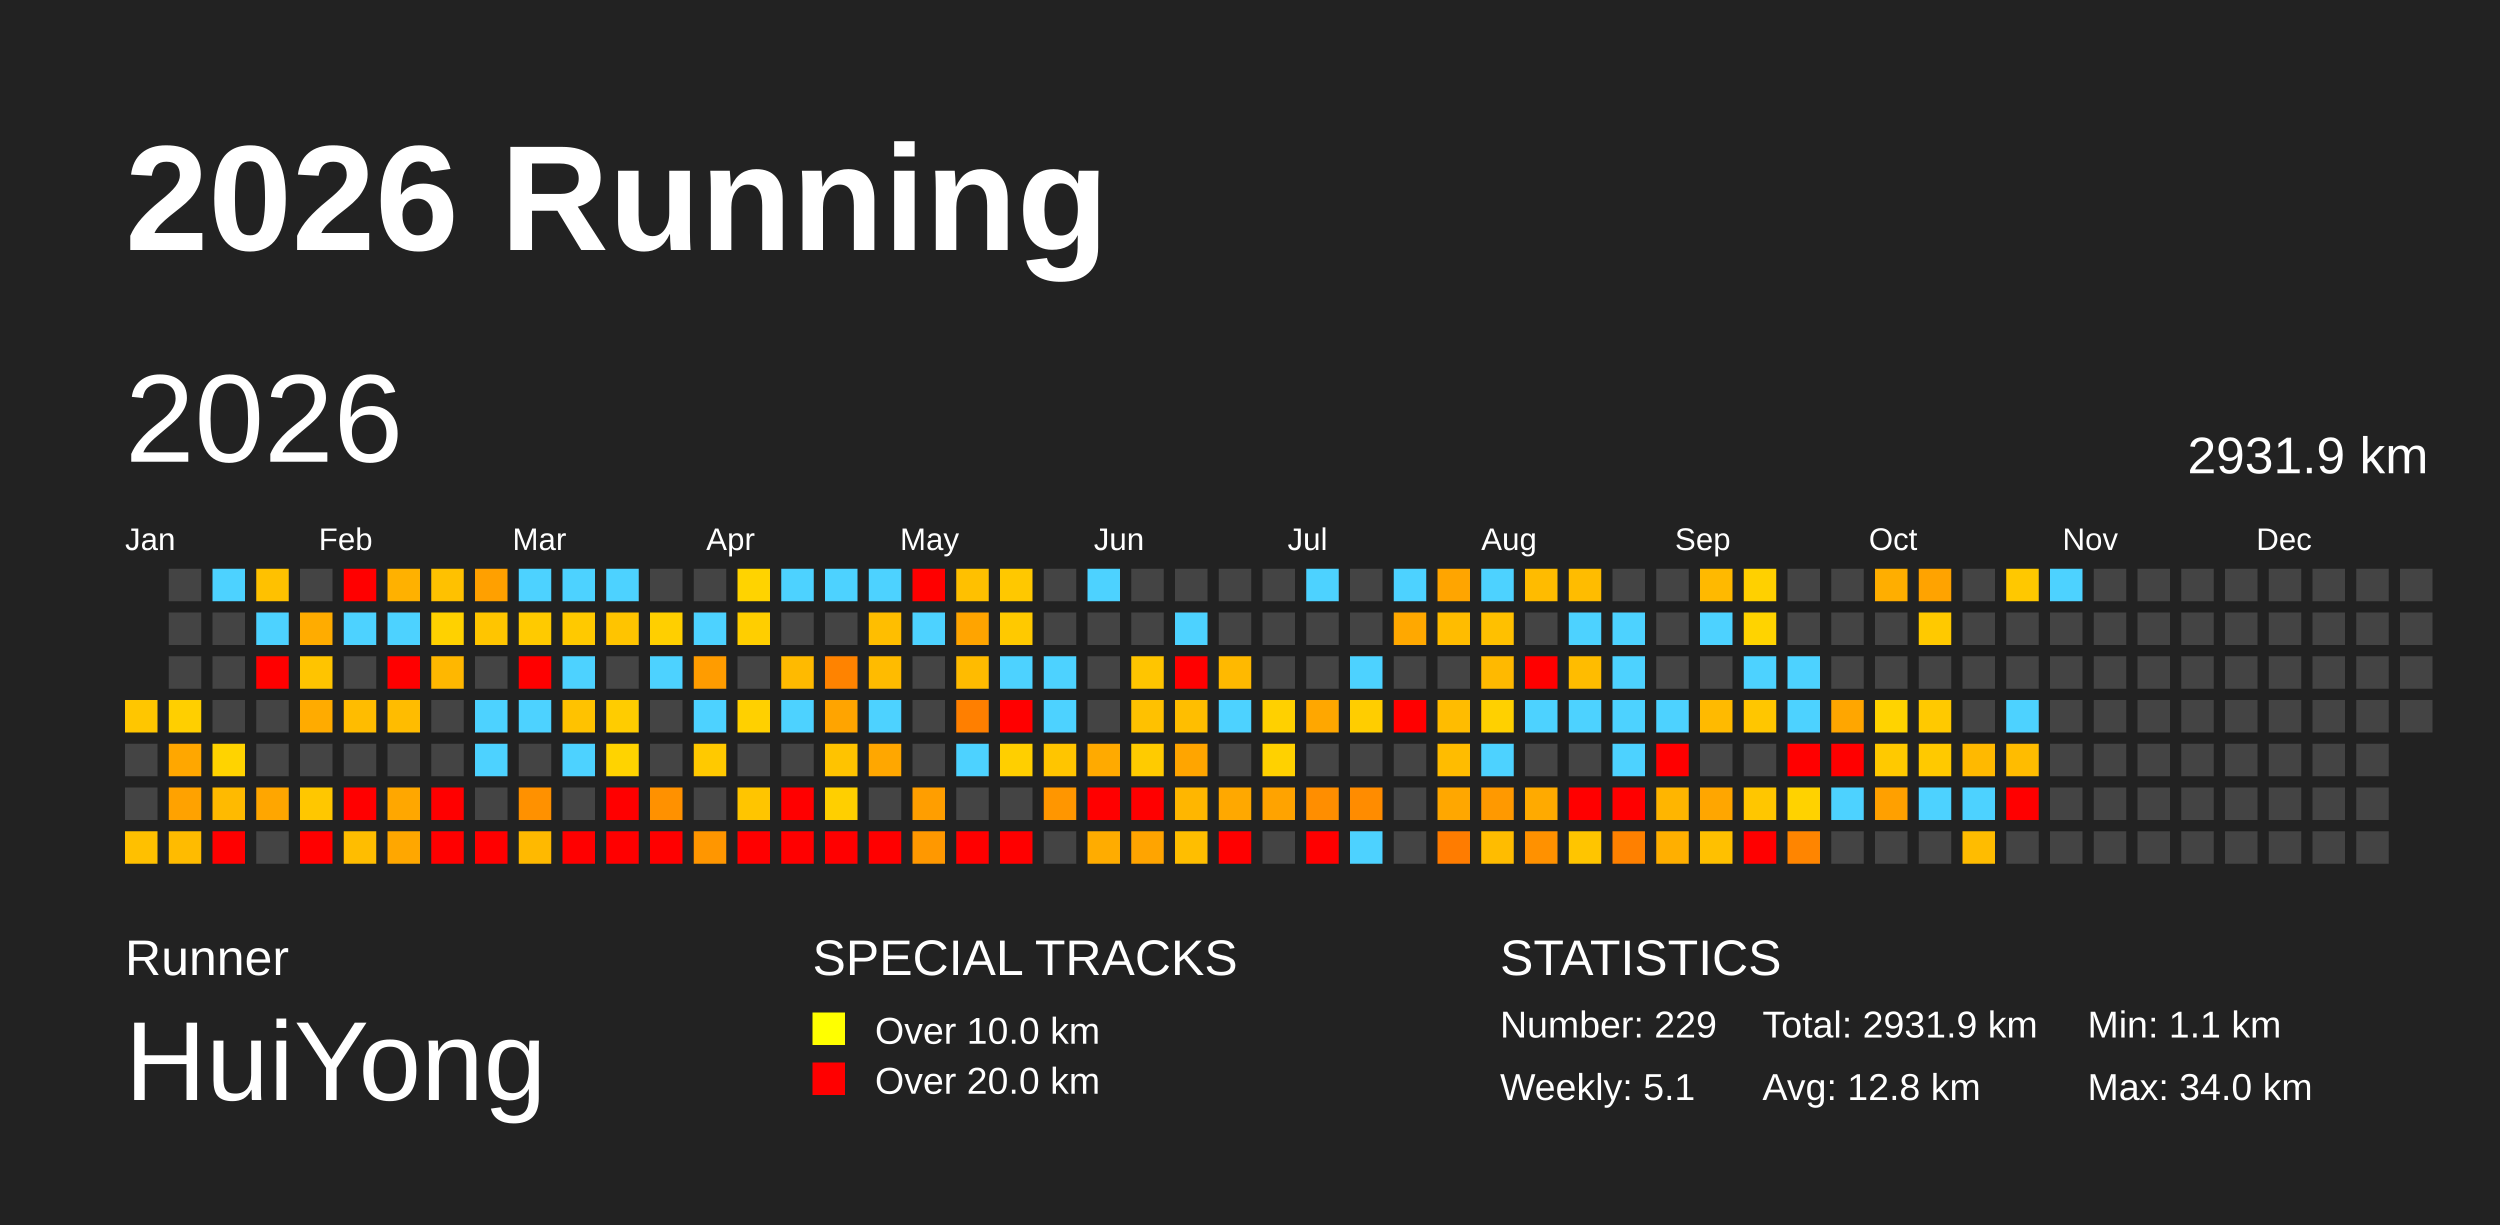
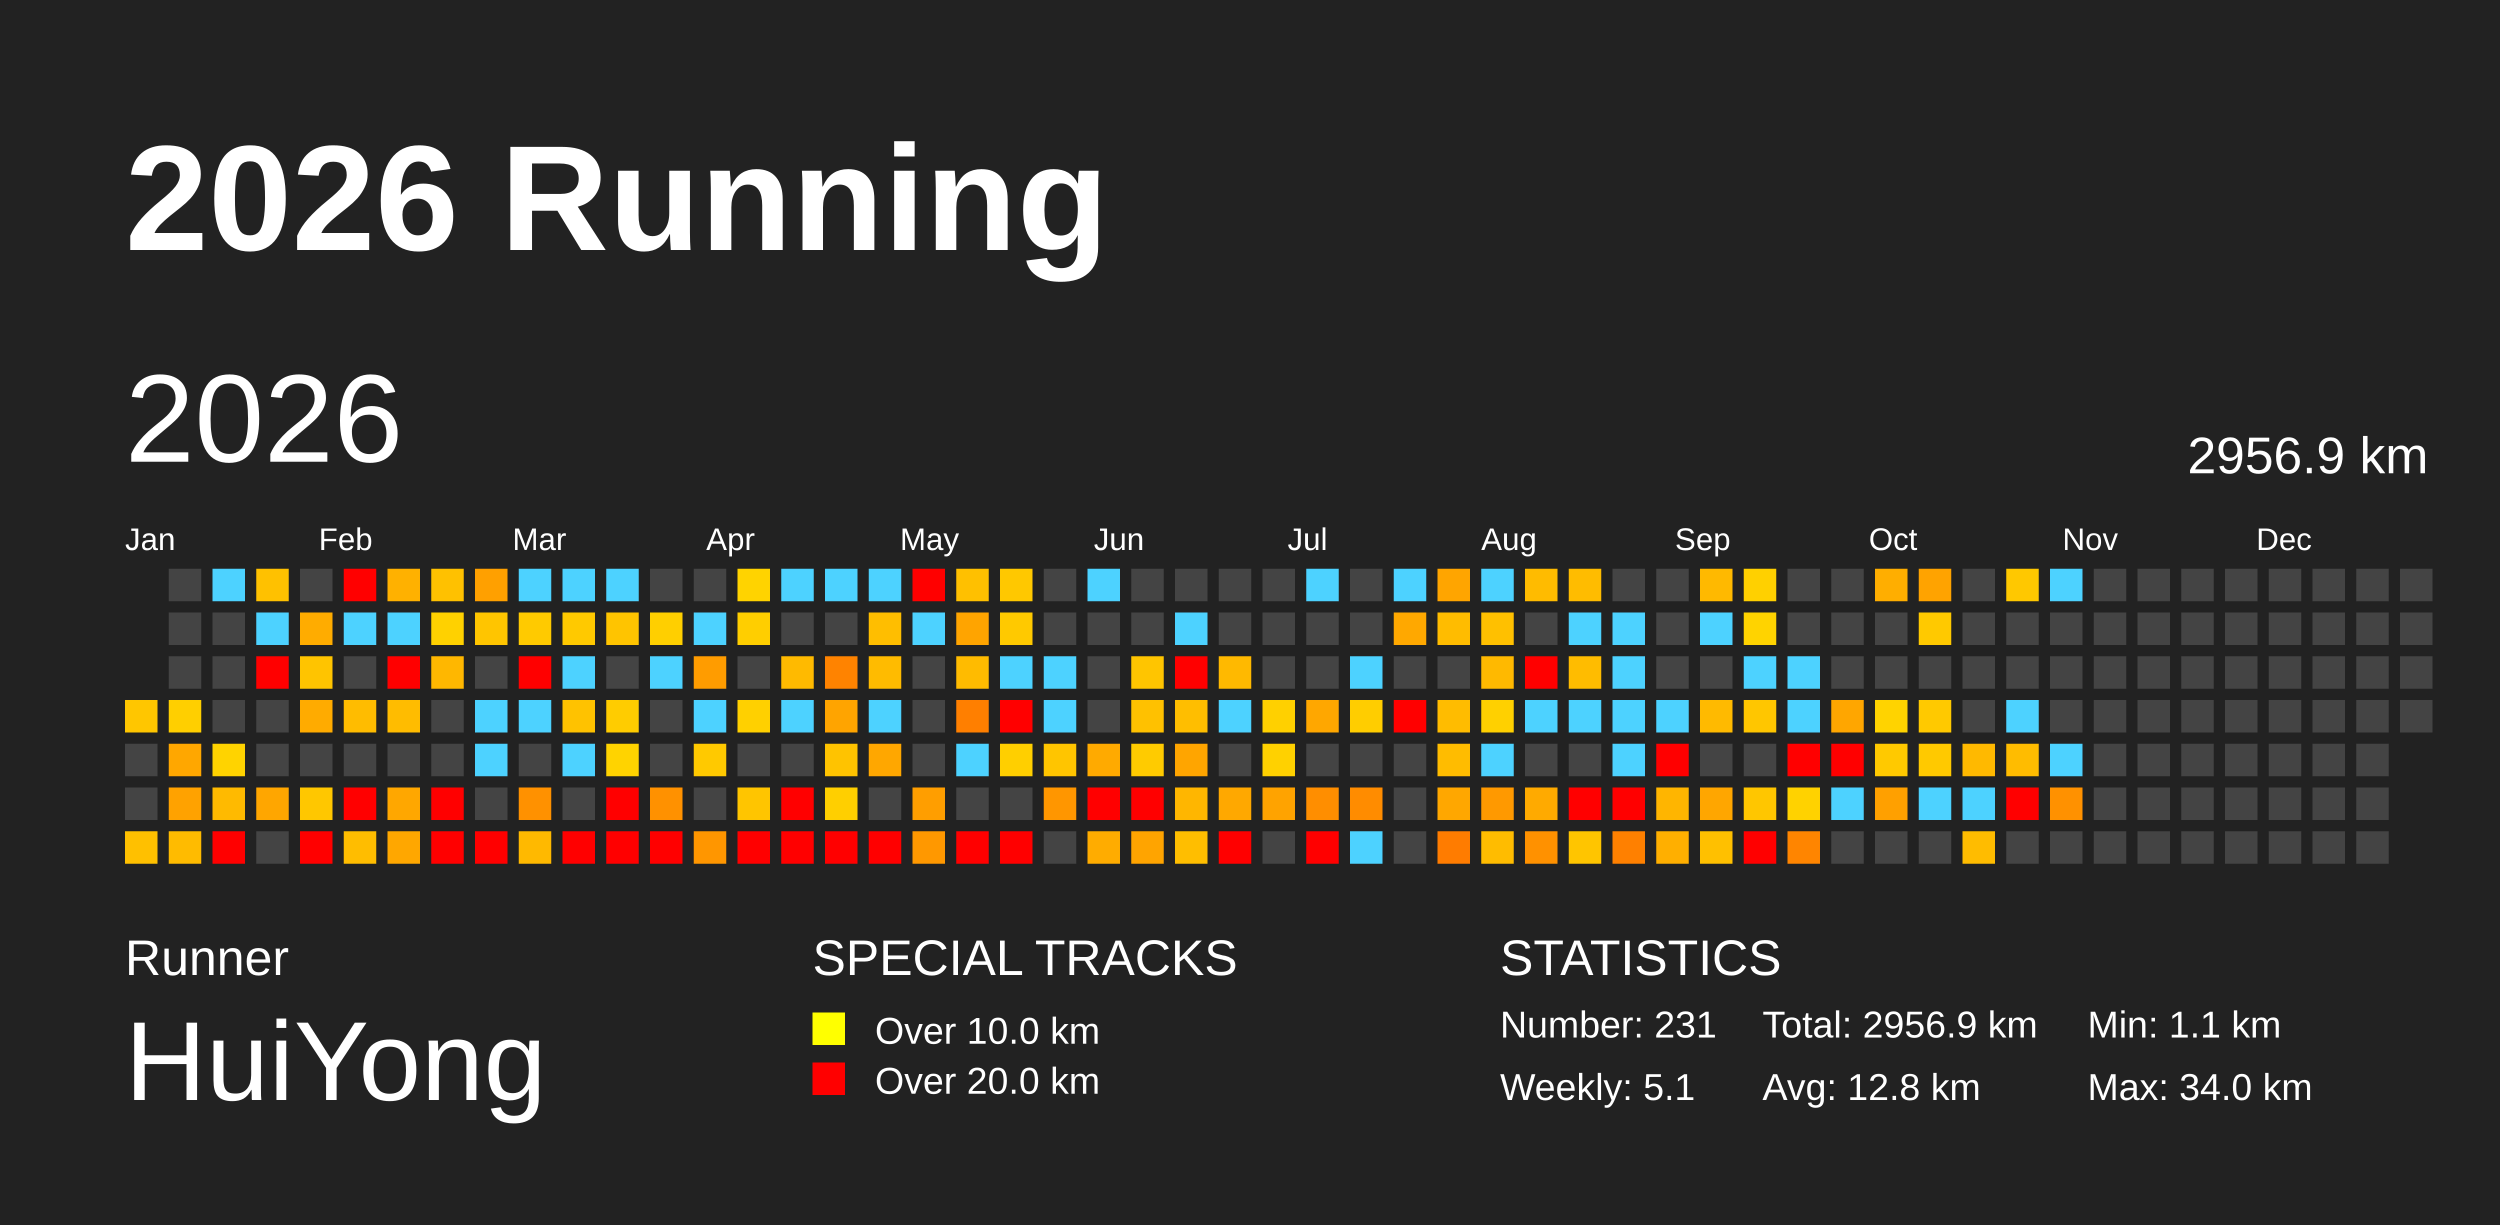
<svg xmlns="http://www.w3.org/2000/svg" baseProfile="full" height="98mm" version="1.1" viewBox="0,0,200,98" width="200mm">
  <defs />
  <rect fill="#222222" height="98" width="200" x="0" y="0" />
  <text fill="#FFFFFF" style="font-size:12px; font-family:Arial; font-weight:bold;" x="10" y="20">2026 Running</text>
  <text fill="#FFFFFF" style="font-size:4px; font-family:Arial" x="10" y="78">Runner</text>
  <text fill="#FFFFFF" style="font-size:9px; font-family:Arial" x="10" y="88">HuiYong</text>
  <text fill="#FFFFFF" style="font-size:4px; font-family:Arial" x="65" y="78">SPECIAL TRACKS</text>
  <rect fill="yellow" height="2.6" width="2.6" x="65" y="81" />
  <text fill="#FFFFFF" style="font-size:3px; font-family:Arial" x="70" y="83.5">Over 10.0 km</text>
  <rect fill="red" height="2.6" width="2.6" x="65" y="85" />
  <text fill="#FFFFFF" style="font-size:3px; font-family:Arial" x="70" y="87.5">Over 20.0 km</text>
  <text fill="#FFFFFF" style="font-size:4px; font-family:Arial" x="120" y="78">STATISTICS</text>
-   <text fill="#FFFFFF" style="font-size:3px; font-family:Arial" x="120" y="83">Number: 229</text>
+   <text fill="#FFFFFF" style="font-size:3px; font-family:Arial" x="120" y="83">Number: 231</text>
  <text fill="#FFFFFF" style="font-size:3px; font-family:Arial" x="120" y="88">Weekly: 5.1</text>
-   <text fill="#FFFFFF" style="font-size:3px; font-family:Arial" x="141" y="83">Total: 2931.9 km</text>
+   <text fill="#FFFFFF" style="font-size:3px; font-family:Arial" x="141" y="83">Total: 2956.9 km</text>
  <text fill="#FFFFFF" style="font-size:3px; font-family:Arial" x="141" y="88">Avg: 12.8 km</text>
  <text fill="#FFFFFF" style="font-size:3px; font-family:Arial" x="167" y="83">Min: 1.1 km</text>
  <text fill="#FFFFFF" style="font-size:3px; font-family:Arial" x="167" y="88">Max: 34.0 km</text>
  <text dominant-baseline="hanging" fill="#FFFFFF" style="font-size:10.0px; font-family:Arial;" x="10" y="30">2026</text>
-   <text dominant-baseline="hanging" fill="#FFFFFF" style="font-size:4.125px; font-family:Arial;" x="175" y="35">2931.9 km</text>
+   <text dominant-baseline="hanging" fill="#FFFFFF" style="font-size:4.125px; font-family:Arial;" x="175" y="35">2956.9 km</text>
  <text fill="#FFFFFF" style="font-size:2.5px; font-family:Arial" x="10.0" y="44">Jan</text>
  <text fill="#FFFFFF" style="font-size:2.5px; font-family:Arial" x="25.5" y="44">Feb</text>
  <text fill="#FFFFFF" style="font-size:2.5px; font-family:Arial" x="41.0" y="44">Mar</text>
  <text fill="#FFFFFF" style="font-size:2.5px; font-family:Arial" x="56.5" y="44">Apr</text>
  <text fill="#FFFFFF" style="font-size:2.5px; font-family:Arial" x="72.0" y="44">May</text>
  <text fill="#FFFFFF" style="font-size:2.5px; font-family:Arial" x="87.5" y="44">Jun</text>
  <text fill="#FFFFFF" style="font-size:2.5px; font-family:Arial" x="103.0" y="44">Jul</text>
  <text fill="#FFFFFF" style="font-size:2.5px; font-family:Arial" x="118.5" y="44">Aug</text>
  <text fill="#FFFFFF" style="font-size:2.5px; font-family:Arial" x="134.0" y="44">Sep</text>
  <text fill="#FFFFFF" style="font-size:2.5px; font-family:Arial" x="149.5" y="44">Oct</text>
  <text fill="#FFFFFF" style="font-size:2.5px; font-family:Arial" x="165.0" y="44">Nov</text>
  <text fill="#FFFFFF" style="font-size:2.5px; font-family:Arial" x="180.5" y="44">Dec</text>
  <rect fill="#ffc600" height="2.6" width="2.6" x="10.0" y="56.0" />
  <rect fill="#444444" height="2.6" width="2.6" x="10.0" y="59.5" />
  <rect fill="#444444" height="2.6" width="2.6" x="10.0" y="63.0" />
  <rect fill="#ffc000" height="2.6" width="2.6" x="10.0" y="66.5" />
  <rect fill="#444444" height="2.6" width="2.6" x="13.5" y="45.5" />
  <rect fill="#444444" height="2.6" width="2.6" x="13.5" y="49.0" />
  <rect fill="#444444" height="2.6" width="2.6" x="13.5" y="52.5" />
  <rect fill="#ffcf00" height="2.6" width="2.6" x="13.5" y="56.0" />
  <rect fill="#ffa700" height="2.6" width="2.6" x="13.5" y="59.5" />
  <rect fill="#ffa200" height="2.6" width="2.6" x="13.5" y="63.0" />
  <rect fill="#ffbb00" height="2.6" width="2.6" x="13.5" y="66.5" />
  <rect fill="#4dd2ff" height="2.6" width="2.6" x="17.0" y="45.5" />
  <rect fill="#444444" height="2.6" width="2.6" x="17.0" y="49.0" />
  <rect fill="#444444" height="2.6" width="2.6" x="17.0" y="52.5" />
  <rect fill="#444444" height="2.6" width="2.6" x="17.0" y="56.0" />
  <rect fill="#ffd300" height="2.6" width="2.6" x="17.0" y="59.5" />
  <rect fill="#ffba00" height="2.6" width="2.6" x="17.0" y="63.0" />
  <rect fill="red" height="2.6" width="2.6" x="17.0" y="66.5" />
  <rect fill="#ffc100" height="2.6" width="2.6" x="20.5" y="45.5" />
  <rect fill="#4dd2ff" height="2.6" width="2.6" x="20.5" y="49.0" />
  <rect fill="red" height="2.6" width="2.6" x="20.5" y="52.5" />
  <rect fill="#444444" height="2.6" width="2.6" x="20.5" y="56.0" />
  <rect fill="#444444" height="2.6" width="2.6" x="20.5" y="59.5" />
  <rect fill="#ffa600" height="2.6" width="2.6" x="20.5" y="63.0" />
  <rect fill="#444444" height="2.6" width="2.6" x="20.5" y="66.5" />
  <rect fill="#444444" height="2.6" width="2.6" x="24.0" y="45.5" />
  <rect fill="#ffac00" height="2.6" width="2.6" x="24.0" y="49.0" />
  <rect fill="#ffc400" height="2.6" width="2.6" x="24.0" y="52.5" />
  <rect fill="#ffab00" height="2.6" width="2.6" x="24.0" y="56.0" />
  <rect fill="#444444" height="2.6" width="2.6" x="24.0" y="59.5" />
  <rect fill="#ffc700" height="2.6" width="2.6" x="24.0" y="63.0" />
  <rect fill="red" height="2.6" width="2.6" x="24.0" y="66.5" />
  <rect fill="red" height="2.6" width="2.6" x="27.5" y="45.5" />
  <rect fill="#4dd2ff" height="2.6" width="2.6" x="27.5" y="49.0" />
  <rect fill="#444444" height="2.6" width="2.6" x="27.5" y="52.5" />
  <rect fill="#ffbc00" height="2.6" width="2.6" x="27.5" y="56.0" />
  <rect fill="#444444" height="2.6" width="2.6" x="27.5" y="59.5" />
  <rect fill="red" height="2.6" width="2.6" x="27.5" y="63.0" />
  <rect fill="#ffbd00" height="2.6" width="2.6" x="27.5" y="66.5" />
  <rect fill="#ffb100" height="2.6" width="2.6" x="31.0" y="45.5" />
  <rect fill="#4dd2ff" height="2.6" width="2.6" x="31.0" y="49.0" />
  <rect fill="red" height="2.6" width="2.6" x="31.0" y="52.5" />
  <rect fill="#ffbc00" height="2.6" width="2.6" x="31.0" y="56.0" />
  <rect fill="#444444" height="2.6" width="2.6" x="31.0" y="59.5" />
  <rect fill="#ffa700" height="2.6" width="2.6" x="31.0" y="63.0" />
  <rect fill="#ffa700" height="2.6" width="2.6" x="31.0" y="66.5" />
  <rect fill="#ffc100" height="2.6" width="2.6" x="34.5" y="45.5" />
  <rect fill="#ffd100" height="2.6" width="2.6" x="34.5" y="49.0" />
  <rect fill="#ffb700" height="2.6" width="2.6" x="34.5" y="52.5" />
  <rect fill="#444444" height="2.6" width="2.6" x="34.5" y="56.0" />
  <rect fill="#444444" height="2.6" width="2.6" x="34.5" y="59.5" />
  <rect fill="red" height="2.6" width="2.6" x="34.5" y="63.0" />
  <rect fill="red" height="2.6" width="2.6" x="34.5" y="66.5" />
  <rect fill="#ffa000" height="2.6" width="2.6" x="38.0" y="45.5" />
  <rect fill="#ffc500" height="2.6" width="2.6" x="38.0" y="49.0" />
  <rect fill="#444444" height="2.6" width="2.6" x="38.0" y="52.5" />
  <rect fill="#4dd2ff" height="2.6" width="2.6" x="38.0" y="56.0" />
  <rect fill="#4dd2ff" height="2.6" width="2.6" x="38.0" y="59.5" />
  <rect fill="#444444" height="2.6" width="2.6" x="38.0" y="63.0" />
  <rect fill="red" height="2.6" width="2.6" x="38.0" y="66.5" />
  <rect fill="#4dd2ff" height="2.6" width="2.6" x="41.5" y="45.5" />
  <rect fill="#ffca00" height="2.6" width="2.6" x="41.5" y="49.0" />
  <rect fill="red" height="2.6" width="2.6" x="41.5" y="52.5" />
  <rect fill="#4dd2ff" height="2.6" width="2.6" x="41.5" y="56.0" />
  <rect fill="#444444" height="2.6" width="2.6" x="41.5" y="59.5" />
  <rect fill="#ff9100" height="2.6" width="2.6" x="41.5" y="63.0" />
  <rect fill="#ffb900" height="2.6" width="2.6" x="41.5" y="66.5" />
  <rect fill="#4dd2ff" height="2.6" width="2.6" x="45.0" y="45.5" />
  <rect fill="#ffc900" height="2.6" width="2.6" x="45.0" y="49.0" />
  <rect fill="#4dd2ff" height="2.6" width="2.6" x="45.0" y="52.5" />
  <rect fill="#ffc200" height="2.6" width="2.6" x="45.0" y="56.0" />
  <rect fill="#4dd2ff" height="2.6" width="2.6" x="45.0" y="59.5" />
  <rect fill="#444444" height="2.6" width="2.6" x="45.0" y="63.0" />
  <rect fill="red" height="2.6" width="2.6" x="45.0" y="66.5" />
  <rect fill="#4dd2ff" height="2.6" width="2.6" x="48.5" y="45.5" />
  <rect fill="#ffc400" height="2.6" width="2.6" x="48.5" y="49.0" />
  <rect fill="#444444" height="2.6" width="2.6" x="48.5" y="52.5" />
  <rect fill="#ffcc00" height="2.6" width="2.6" x="48.5" y="56.0" />
  <rect fill="#ffd300" height="2.6" width="2.6" x="48.5" y="59.5" />
  <rect fill="red" height="2.6" width="2.6" x="48.5" y="63.0" />
  <rect fill="red" height="2.6" width="2.6" x="48.5" y="66.5" />
  <rect fill="#444444" height="2.6" width="2.6" x="52.0" y="45.5" />
  <rect fill="#ffcf00" height="2.6" width="2.6" x="52.0" y="49.0" />
  <rect fill="#4dd2ff" height="2.6" width="2.6" x="52.0" y="52.5" />
  <rect fill="#444444" height="2.6" width="2.6" x="52.0" y="56.0" />
  <rect fill="#444444" height="2.6" width="2.6" x="52.0" y="59.5" />
  <rect fill="#ff9100" height="2.6" width="2.6" x="52.0" y="63.0" />
  <rect fill="red" height="2.6" width="2.6" x="52.0" y="66.5" />
  <rect fill="#444444" height="2.6" width="2.6" x="55.5" y="45.5" />
  <rect fill="#4dd2ff" height="2.6" width="2.6" x="55.5" y="49.0" />
  <rect fill="#ff9c00" height="2.6" width="2.6" x="55.5" y="52.5" />
  <rect fill="#4dd2ff" height="2.6" width="2.6" x="55.5" y="56.0" />
  <rect fill="#ffc900" height="2.6" width="2.6" x="55.5" y="59.5" />
  <rect fill="#444444" height="2.6" width="2.6" x="55.5" y="63.0" />
  <rect fill="#ff9600" height="2.6" width="2.6" x="55.5" y="66.5" />
  <rect fill="#ffd300" height="2.6" width="2.6" x="59.0" y="45.5" />
  <rect fill="#ffce00" height="2.6" width="2.6" x="59.0" y="49.0" />
  <rect fill="#444444" height="2.6" width="2.6" x="59.0" y="52.5" />
  <rect fill="#ffd000" height="2.6" width="2.6" x="59.0" y="56.0" />
  <rect fill="#444444" height="2.6" width="2.6" x="59.0" y="59.5" />
  <rect fill="#ffc500" height="2.6" width="2.6" x="59.0" y="63.0" />
  <rect fill="red" height="2.6" width="2.6" x="59.0" y="66.5" />
  <rect fill="#4dd2ff" height="2.6" width="2.6" x="62.5" y="45.5" />
  <rect fill="#444444" height="2.6" width="2.6" x="62.5" y="49.0" />
  <rect fill="#ffba00" height="2.6" width="2.6" x="62.5" y="52.5" />
  <rect fill="#4dd2ff" height="2.6" width="2.6" x="62.5" y="56.0" />
  <rect fill="#444444" height="2.6" width="2.6" x="62.5" y="59.5" />
  <rect fill="red" height="2.6" width="2.6" x="62.5" y="63.0" />
  <rect fill="red" height="2.6" width="2.6" x="62.5" y="66.5" />
  <rect fill="#4dd2ff" height="2.6" width="2.6" x="66.0" y="45.5" />
  <rect fill="#444444" height="2.6" width="2.6" x="66.0" y="49.0" />
  <rect fill="#ff8300" height="2.6" width="2.6" x="66.0" y="52.5" />
  <rect fill="#ffa400" height="2.6" width="2.6" x="66.0" y="56.0" />
  <rect fill="#ffc300" height="2.6" width="2.6" x="66.0" y="59.5" />
  <rect fill="#ffcf00" height="2.6" width="2.6" x="66.0" y="63.0" />
  <rect fill="red" height="2.6" width="2.6" x="66.0" y="66.5" />
  <rect fill="#4dd2ff" height="2.6" width="2.6" x="69.5" y="45.5" />
  <rect fill="#ffbe00" height="2.6" width="2.6" x="69.5" y="49.0" />
  <rect fill="#ffbb00" height="2.6" width="2.6" x="69.5" y="52.5" />
  <rect fill="#4dd2ff" height="2.6" width="2.6" x="69.5" y="56.0" />
  <rect fill="#ffa700" height="2.6" width="2.6" x="69.5" y="59.5" />
  <rect fill="#444444" height="2.6" width="2.6" x="69.5" y="63.0" />
  <rect fill="red" height="2.6" width="2.6" x="69.5" y="66.5" />
  <rect fill="red" height="2.6" width="2.6" x="73.0" y="45.5" />
  <rect fill="#4dd2ff" height="2.6" width="2.6" x="73.0" y="49.0" />
  <rect fill="#444444" height="2.6" width="2.6" x="73.0" y="52.5" />
  <rect fill="#444444" height="2.6" width="2.6" x="73.0" y="56.0" />
  <rect fill="#444444" height="2.6" width="2.6" x="73.0" y="59.5" />
  <rect fill="#ff9e00" height="2.6" width="2.6" x="73.0" y="63.0" />
  <rect fill="#ff9800" height="2.6" width="2.6" x="73.0" y="66.5" />
  <rect fill="#ffc000" height="2.6" width="2.6" x="76.5" y="45.5" />
  <rect fill="#ffa400" height="2.6" width="2.6" x="76.5" y="49.0" />
  <rect fill="#ffbb00" height="2.6" width="2.6" x="76.5" y="52.5" />
  <rect fill="#ff7f00" height="2.6" width="2.6" x="76.5" y="56.0" />
  <rect fill="#4dd2ff" height="2.6" width="2.6" x="76.5" y="59.5" />
  <rect fill="#444444" height="2.6" width="2.6" x="76.5" y="63.0" />
  <rect fill="red" height="2.6" width="2.6" x="76.5" y="66.5" />
  <rect fill="#ffc800" height="2.6" width="2.6" x="80.0" y="45.5" />
  <rect fill="#ffc900" height="2.6" width="2.6" x="80.0" y="49.0" />
  <rect fill="#4dd2ff" height="2.6" width="2.6" x="80.0" y="52.5" />
  <rect fill="red" height="2.6" width="2.6" x="80.0" y="56.0" />
  <rect fill="#ffcf00" height="2.6" width="2.6" x="80.0" y="59.5" />
  <rect fill="#444444" height="2.6" width="2.6" x="80.0" y="63.0" />
  <rect fill="red" height="2.6" width="2.6" x="80.0" y="66.5" />
  <rect fill="#444444" height="2.6" width="2.6" x="83.5" y="45.5" />
  <rect fill="#444444" height="2.6" width="2.6" x="83.5" y="49.0" />
  <rect fill="#4dd2ff" height="2.6" width="2.6" x="83.5" y="52.5" />
  <rect fill="#4dd2ff" height="2.6" width="2.6" x="83.5" y="56.0" />
  <rect fill="#ffc500" height="2.6" width="2.6" x="83.5" y="59.5" />
  <rect fill="#ff9600" height="2.6" width="2.6" x="83.5" y="63.0" />
  <rect fill="#444444" height="2.6" width="2.6" x="83.5" y="66.5" />
  <rect fill="#4dd2ff" height="2.6" width="2.6" x="87.0" y="45.5" />
  <rect fill="#444444" height="2.6" width="2.6" x="87.0" y="49.0" />
  <rect fill="#444444" height="2.6" width="2.6" x="87.0" y="52.5" />
  <rect fill="#444444" height="2.6" width="2.6" x="87.0" y="56.0" />
  <rect fill="#ffaa00" height="2.6" width="2.6" x="87.0" y="59.5" />
  <rect fill="red" height="2.6" width="2.6" x="87.0" y="63.0" />
  <rect fill="#ffac00" height="2.6" width="2.6" x="87.0" y="66.5" />
  <rect fill="#444444" height="2.6" width="2.6" x="90.5" y="45.5" />
  <rect fill="#444444" height="2.6" width="2.6" x="90.5" y="49.0" />
  <rect fill="#ffc500" height="2.6" width="2.6" x="90.5" y="52.5" />
  <rect fill="#ffc100" height="2.6" width="2.6" x="90.5" y="56.0" />
  <rect fill="#ffcb00" height="2.6" width="2.6" x="90.5" y="59.5" />
  <rect fill="red" height="2.6" width="2.6" x="90.5" y="63.0" />
  <rect fill="#ffa400" height="2.6" width="2.6" x="90.5" y="66.5" />
  <rect fill="#444444" height="2.6" width="2.6" x="94.0" y="45.5" />
  <rect fill="#4dd2ff" height="2.6" width="2.6" x="94.0" y="49.0" />
  <rect fill="red" height="2.6" width="2.6" x="94.0" y="52.5" />
  <rect fill="#ffbe00" height="2.6" width="2.6" x="94.0" y="56.0" />
  <rect fill="#ffa500" height="2.6" width="2.6" x="94.0" y="59.5" />
  <rect fill="#ffb600" height="2.6" width="2.6" x="94.0" y="63.0" />
  <rect fill="#ffbe00" height="2.6" width="2.6" x="94.0" y="66.5" />
  <rect fill="#444444" height="2.6" width="2.6" x="97.5" y="45.5" />
  <rect fill="#444444" height="2.6" width="2.6" x="97.5" y="49.0" />
  <rect fill="#ffb900" height="2.6" width="2.6" x="97.5" y="52.5" />
  <rect fill="#4dd2ff" height="2.6" width="2.6" x="97.5" y="56.0" />
  <rect fill="#444444" height="2.6" width="2.6" x="97.5" y="59.5" />
  <rect fill="#ffa800" height="2.6" width="2.6" x="97.5" y="63.0" />
  <rect fill="red" height="2.6" width="2.6" x="97.5" y="66.5" />
  <rect fill="#444444" height="2.6" width="2.6" x="101.0" y="45.5" />
  <rect fill="#444444" height="2.6" width="2.6" x="101.0" y="49.0" />
  <rect fill="#444444" height="2.6" width="2.6" x="101.0" y="52.5" />
  <rect fill="#ffd000" height="2.6" width="2.6" x="101.0" y="56.0" />
  <rect fill="#ffd100" height="2.6" width="2.6" x="101.0" y="59.5" />
  <rect fill="#ffa300" height="2.6" width="2.6" x="101.0" y="63.0" />
  <rect fill="#444444" height="2.6" width="2.6" x="101.0" y="66.5" />
  <rect fill="#4dd2ff" height="2.6" width="2.6" x="104.5" y="45.5" />
  <rect fill="#444444" height="2.6" width="2.6" x="104.5" y="49.0" />
  <rect fill="#444444" height="2.6" width="2.6" x="104.5" y="52.5" />
  <rect fill="#ffa700" height="2.6" width="2.6" x="104.5" y="56.0" />
  <rect fill="#444444" height="2.6" width="2.6" x="104.5" y="59.5" />
  <rect fill="#ff8e00" height="2.6" width="2.6" x="104.5" y="63.0" />
  <rect fill="red" height="2.6" width="2.6" x="104.5" y="66.5" />
  <rect fill="#444444" height="2.6" width="2.6" x="108.0" y="45.5" />
  <rect fill="#444444" height="2.6" width="2.6" x="108.0" y="49.0" />
  <rect fill="#4dd2ff" height="2.6" width="2.6" x="108.0" y="52.5" />
  <rect fill="#ffcd00" height="2.6" width="2.6" x="108.0" y="56.0" />
  <rect fill="#444444" height="2.6" width="2.6" x="108.0" y="59.5" />
  <rect fill="#ff8c00" height="2.6" width="2.6" x="108.0" y="63.0" />
  <rect fill="#4dd2ff" height="2.6" width="2.6" x="108.0" y="66.5" />
  <rect fill="#4dd2ff" height="2.6" width="2.6" x="111.5" y="45.5" />
  <rect fill="#ffa800" height="2.6" width="2.6" x="111.5" y="49.0" />
  <rect fill="#444444" height="2.6" width="2.6" x="111.5" y="52.5" />
  <rect fill="red" height="2.6" width="2.6" x="111.5" y="56.0" />
  <rect fill="#444444" height="2.6" width="2.6" x="111.5" y="59.5" />
  <rect fill="#444444" height="2.6" width="2.6" x="111.5" y="63.0" />
  <rect fill="#444444" height="2.6" width="2.6" x="111.5" y="66.5" />
  <rect fill="#ffa500" height="2.6" width="2.6" x="115.0" y="45.5" />
  <rect fill="#ffbc00" height="2.6" width="2.6" x="115.0" y="49.0" />
  <rect fill="#444444" height="2.6" width="2.6" x="115.0" y="52.5" />
  <rect fill="#ffbc00" height="2.6" width="2.6" x="115.0" y="56.0" />
  <rect fill="#ffbc00" height="2.6" width="2.6" x="115.0" y="59.5" />
  <rect fill="#ffa700" height="2.6" width="2.6" x="115.0" y="63.0" />
  <rect fill="#ff7c00" height="2.6" width="2.6" x="115.0" y="66.5" />
  <rect fill="#4dd2ff" height="2.6" width="2.6" x="118.5" y="45.5" />
  <rect fill="#ffc000" height="2.6" width="2.6" x="118.5" y="49.0" />
  <rect fill="#ffb900" height="2.6" width="2.6" x="118.5" y="52.5" />
  <rect fill="#ffd000" height="2.6" width="2.6" x="118.5" y="56.0" />
  <rect fill="#4dd2ff" height="2.6" width="2.6" x="118.5" y="59.5" />
  <rect fill="#ff9900" height="2.6" width="2.6" x="118.5" y="63.0" />
  <rect fill="#ffbc00" height="2.6" width="2.6" x="118.5" y="66.5" />
  <rect fill="#ffbb00" height="2.6" width="2.6" x="122.0" y="45.5" />
  <rect fill="#444444" height="2.6" width="2.6" x="122.0" y="49.0" />
  <rect fill="red" height="2.6" width="2.6" x="122.0" y="52.5" />
  <rect fill="#4dd2ff" height="2.6" width="2.6" x="122.0" y="56.0" />
  <rect fill="#444444" height="2.6" width="2.6" x="122.0" y="59.5" />
  <rect fill="#ffaa00" height="2.6" width="2.6" x="122.0" y="63.0" />
  <rect fill="#ff9100" height="2.6" width="2.6" x="122.0" y="66.5" />
  <rect fill="#ffbc00" height="2.6" width="2.6" x="125.5" y="45.5" />
  <rect fill="#4dd2ff" height="2.6" width="2.6" x="125.5" y="49.0" />
  <rect fill="#ffbc00" height="2.6" width="2.6" x="125.5" y="52.5" />
  <rect fill="#4dd2ff" height="2.6" width="2.6" x="125.5" y="56.0" />
  <rect fill="#444444" height="2.6" width="2.6" x="125.5" y="59.5" />
  <rect fill="red" height="2.6" width="2.6" x="125.5" y="63.0" />
  <rect fill="#ffc500" height="2.6" width="2.6" x="125.5" y="66.5" />
  <rect fill="#444444" height="2.6" width="2.6" x="129.0" y="45.5" />
  <rect fill="#4dd2ff" height="2.6" width="2.6" x="129.0" y="49.0" />
  <rect fill="#4dd2ff" height="2.6" width="2.6" x="129.0" y="52.5" />
  <rect fill="#4dd2ff" height="2.6" width="2.6" x="129.0" y="56.0" />
  <rect fill="#4dd2ff" height="2.6" width="2.6" x="129.0" y="59.5" />
  <rect fill="red" height="2.6" width="2.6" x="129.0" y="63.0" />
  <rect fill="#ff8000" height="2.6" width="2.6" x="129.0" y="66.5" />
  <rect fill="#444444" height="2.6" width="2.6" x="132.5" y="45.5" />
  <rect fill="#444444" height="2.6" width="2.6" x="132.5" y="49.0" />
  <rect fill="#444444" height="2.6" width="2.6" x="132.5" y="52.5" />
  <rect fill="#4dd2ff" height="2.6" width="2.6" x="132.5" y="56.0" />
  <rect fill="red" height="2.6" width="2.6" x="132.5" y="59.5" />
  <rect fill="#ffb500" height="2.6" width="2.6" x="132.5" y="63.0" />
  <rect fill="#ffaf00" height="2.6" width="2.6" x="132.5" y="66.5" />
  <rect fill="#ffb900" height="2.6" width="2.6" x="136.0" y="45.5" />
  <rect fill="#4dd2ff" height="2.6" width="2.6" x="136.0" y="49.0" />
  <rect fill="#444444" height="2.6" width="2.6" x="136.0" y="52.5" />
  <rect fill="#ffba00" height="2.6" width="2.6" x="136.0" y="56.0" />
  <rect fill="#444444" height="2.6" width="2.6" x="136.0" y="59.5" />
  <rect fill="#ffa600" height="2.6" width="2.6" x="136.0" y="63.0" />
  <rect fill="#ffc000" height="2.6" width="2.6" x="136.0" y="66.5" />
  <rect fill="#ffd000" height="2.6" width="2.6" x="139.5" y="45.5" />
  <rect fill="#ffd300" height="2.6" width="2.6" x="139.5" y="49.0" />
  <rect fill="#4dd2ff" height="2.6" width="2.6" x="139.5" y="52.5" />
  <rect fill="#ffc600" height="2.6" width="2.6" x="139.5" y="56.0" />
  <rect fill="#444444" height="2.6" width="2.6" x="139.5" y="59.5" />
  <rect fill="#ffc600" height="2.6" width="2.6" x="139.5" y="63.0" />
  <rect fill="red" height="2.6" width="2.6" x="139.5" y="66.5" />
  <rect fill="#444444" height="2.6" width="2.6" x="143.0" y="45.5" />
  <rect fill="#444444" height="2.6" width="2.6" x="143.0" y="49.0" />
  <rect fill="#4dd2ff" height="2.6" width="2.6" x="143.0" y="52.5" />
  <rect fill="#4dd2ff" height="2.6" width="2.6" x="143.0" y="56.0" />
  <rect fill="red" height="2.6" width="2.6" x="143.0" y="59.5" />
  <rect fill="#ffd200" height="2.6" width="2.6" x="143.0" y="63.0" />
  <rect fill="#ff8500" height="2.6" width="2.6" x="143.0" y="66.5" />
  <rect fill="#444444" height="2.6" width="2.6" x="146.5" y="45.5" />
  <rect fill="#444444" height="2.6" width="2.6" x="146.5" y="49.0" />
  <rect fill="#444444" height="2.6" width="2.6" x="146.5" y="52.5" />
  <rect fill="#ffa600" height="2.6" width="2.6" x="146.5" y="56.0" />
  <rect fill="red" height="2.6" width="2.6" x="146.5" y="59.5" />
  <rect fill="#4dd2ff" height="2.6" width="2.6" x="146.5" y="63.0" />
  <rect fill="#444444" height="2.6" width="2.6" x="146.5" y="66.5" />
  <rect fill="#ffae00" height="2.6" width="2.6" x="150.0" y="45.5" />
  <rect fill="#444444" height="2.6" width="2.6" x="150.0" y="49.0" />
  <rect fill="#444444" height="2.6" width="2.6" x="150.0" y="52.5" />
  <rect fill="#ffd300" height="2.6" width="2.6" x="150.0" y="56.0" />
  <rect fill="#ffc900" height="2.6" width="2.6" x="150.0" y="59.5" />
  <rect fill="#ffa000" height="2.6" width="2.6" x="150.0" y="63.0" />
  <rect fill="#444444" height="2.6" width="2.6" x="150.0" y="66.5" />
  <rect fill="#ffa300" height="2.6" width="2.6" x="153.5" y="45.5" />
  <rect fill="#ffc900" height="2.6" width="2.6" x="153.5" y="49.0" />
  <rect fill="#444444" height="2.6" width="2.6" x="153.5" y="52.5" />
  <rect fill="#ffc900" height="2.6" width="2.6" x="153.5" y="56.0" />
  <rect fill="#ffc900" height="2.6" width="2.6" x="153.5" y="59.5" />
  <rect fill="#4dd2ff" height="2.6" width="2.6" x="153.5" y="63.0" />
  <rect fill="#444444" height="2.6" width="2.6" x="153.5" y="66.5" />
  <rect fill="#444444" height="2.6" width="2.6" x="157.0" y="45.5" />
  <rect fill="#444444" height="2.6" width="2.6" x="157.0" y="49.0" />
  <rect fill="#444444" height="2.6" width="2.6" x="157.0" y="52.5" />
  <rect fill="#444444" height="2.6" width="2.6" x="157.0" y="56.0" />
  <rect fill="#ffb900" height="2.6" width="2.6" x="157.0" y="59.5" />
  <rect fill="#4dd2ff" height="2.6" width="2.6" x="157.0" y="63.0" />
  <rect fill="#ffbc00" height="2.6" width="2.6" x="157.0" y="66.5" />
  <rect fill="#ffc800" height="2.6" width="2.6" x="160.5" y="45.5" />
  <rect fill="#444444" height="2.6" width="2.6" x="160.5" y="49.0" />
  <rect fill="#444444" height="2.6" width="2.6" x="160.5" y="52.5" />
  <rect fill="#4dd2ff" height="2.6" width="2.6" x="160.5" y="56.0" />
  <rect fill="#ffbc00" height="2.6" width="2.6" x="160.5" y="59.5" />
  <rect fill="red" height="2.6" width="2.6" x="160.5" y="63.0" />
  <rect fill="#444444" height="2.6" width="2.6" x="160.5" y="66.5" />
  <rect fill="#4dd2ff" height="2.6" width="2.6" x="164.0" y="45.5" />
  <rect fill="#444444" height="2.6" width="2.6" x="164.0" y="49.0" />
  <rect fill="#444444" height="2.6" width="2.6" x="164.0" y="52.5" />
  <rect fill="#444444" height="2.6" width="2.6" x="164.0" y="56.0" />
-   <rect fill="#444444" height="2.6" width="2.6" x="164.0" y="59.5" />
-   <rect fill="#444444" height="2.6" width="2.6" x="164.0" y="63.0" />
+   <rect fill="#4dd2ff" height="2.6" width="2.6" x="164.0" y="59.5" />
+   <rect fill="#ff9100" height="2.6" width="2.6" x="164.0" y="63.0" />
  <rect fill="#444444" height="2.6" width="2.6" x="164.0" y="66.5" />
  <rect fill="#444444" height="2.6" width="2.6" x="167.5" y="45.5" />
  <rect fill="#444444" height="2.6" width="2.6" x="167.5" y="49.0" />
  <rect fill="#444444" height="2.6" width="2.6" x="167.5" y="52.5" />
  <rect fill="#444444" height="2.6" width="2.6" x="167.5" y="56.0" />
  <rect fill="#444444" height="2.6" width="2.6" x="167.5" y="59.5" />
  <rect fill="#444444" height="2.6" width="2.6" x="167.5" y="63.0" />
  <rect fill="#444444" height="2.6" width="2.6" x="167.5" y="66.5" />
  <rect fill="#444444" height="2.6" width="2.6" x="171.0" y="45.5" />
  <rect fill="#444444" height="2.6" width="2.6" x="171.0" y="49.0" />
  <rect fill="#444444" height="2.6" width="2.6" x="171.0" y="52.5" />
  <rect fill="#444444" height="2.6" width="2.6" x="171.0" y="56.0" />
  <rect fill="#444444" height="2.6" width="2.6" x="171.0" y="59.5" />
  <rect fill="#444444" height="2.6" width="2.6" x="171.0" y="63.0" />
  <rect fill="#444444" height="2.6" width="2.6" x="171.0" y="66.5" />
  <rect fill="#444444" height="2.6" width="2.6" x="174.5" y="45.5" />
  <rect fill="#444444" height="2.6" width="2.6" x="174.5" y="49.0" />
  <rect fill="#444444" height="2.6" width="2.6" x="174.5" y="52.5" />
  <rect fill="#444444" height="2.6" width="2.6" x="174.5" y="56.0" />
  <rect fill="#444444" height="2.6" width="2.6" x="174.5" y="59.5" />
  <rect fill="#444444" height="2.6" width="2.6" x="174.5" y="63.0" />
  <rect fill="#444444" height="2.6" width="2.6" x="174.5" y="66.5" />
  <rect fill="#444444" height="2.6" width="2.6" x="178.0" y="45.5" />
  <rect fill="#444444" height="2.6" width="2.6" x="178.0" y="49.0" />
  <rect fill="#444444" height="2.6" width="2.6" x="178.0" y="52.5" />
  <rect fill="#444444" height="2.6" width="2.6" x="178.0" y="56.0" />
  <rect fill="#444444" height="2.6" width="2.6" x="178.0" y="59.5" />
  <rect fill="#444444" height="2.6" width="2.6" x="178.0" y="63.0" />
  <rect fill="#444444" height="2.6" width="2.6" x="178.0" y="66.5" />
  <rect fill="#444444" height="2.6" width="2.6" x="181.5" y="45.5" />
  <rect fill="#444444" height="2.6" width="2.6" x="181.5" y="49.0" />
  <rect fill="#444444" height="2.6" width="2.6" x="181.5" y="52.5" />
  <rect fill="#444444" height="2.6" width="2.6" x="181.5" y="56.0" />
  <rect fill="#444444" height="2.6" width="2.6" x="181.5" y="59.5" />
  <rect fill="#444444" height="2.6" width="2.6" x="181.5" y="63.0" />
  <rect fill="#444444" height="2.6" width="2.6" x="181.5" y="66.5" />
  <rect fill="#444444" height="2.6" width="2.6" x="185.0" y="45.5" />
  <rect fill="#444444" height="2.6" width="2.6" x="185.0" y="49.0" />
  <rect fill="#444444" height="2.6" width="2.6" x="185.0" y="52.5" />
  <rect fill="#444444" height="2.6" width="2.6" x="185.0" y="56.0" />
  <rect fill="#444444" height="2.6" width="2.6" x="185.0" y="59.5" />
  <rect fill="#444444" height="2.6" width="2.6" x="185.0" y="63.0" />
  <rect fill="#444444" height="2.6" width="2.6" x="185.0" y="66.5" />
  <rect fill="#444444" height="2.6" width="2.6" x="188.5" y="45.5" />
  <rect fill="#444444" height="2.6" width="2.6" x="188.5" y="49.0" />
  <rect fill="#444444" height="2.6" width="2.6" x="188.5" y="52.5" />
  <rect fill="#444444" height="2.6" width="2.6" x="188.5" y="56.0" />
  <rect fill="#444444" height="2.6" width="2.6" x="188.5" y="59.5" />
  <rect fill="#444444" height="2.6" width="2.6" x="188.5" y="63.0" />
  <rect fill="#444444" height="2.6" width="2.6" x="188.5" y="66.5" />
  <rect fill="#444444" height="2.6" width="2.6" x="192.0" y="45.5" />
  <rect fill="#444444" height="2.6" width="2.6" x="192.0" y="49.0" />
  <rect fill="#444444" height="2.6" width="2.6" x="192.0" y="52.5" />
  <rect fill="#444444" height="2.6" width="2.6" x="192.0" y="56.0" />
</svg>
